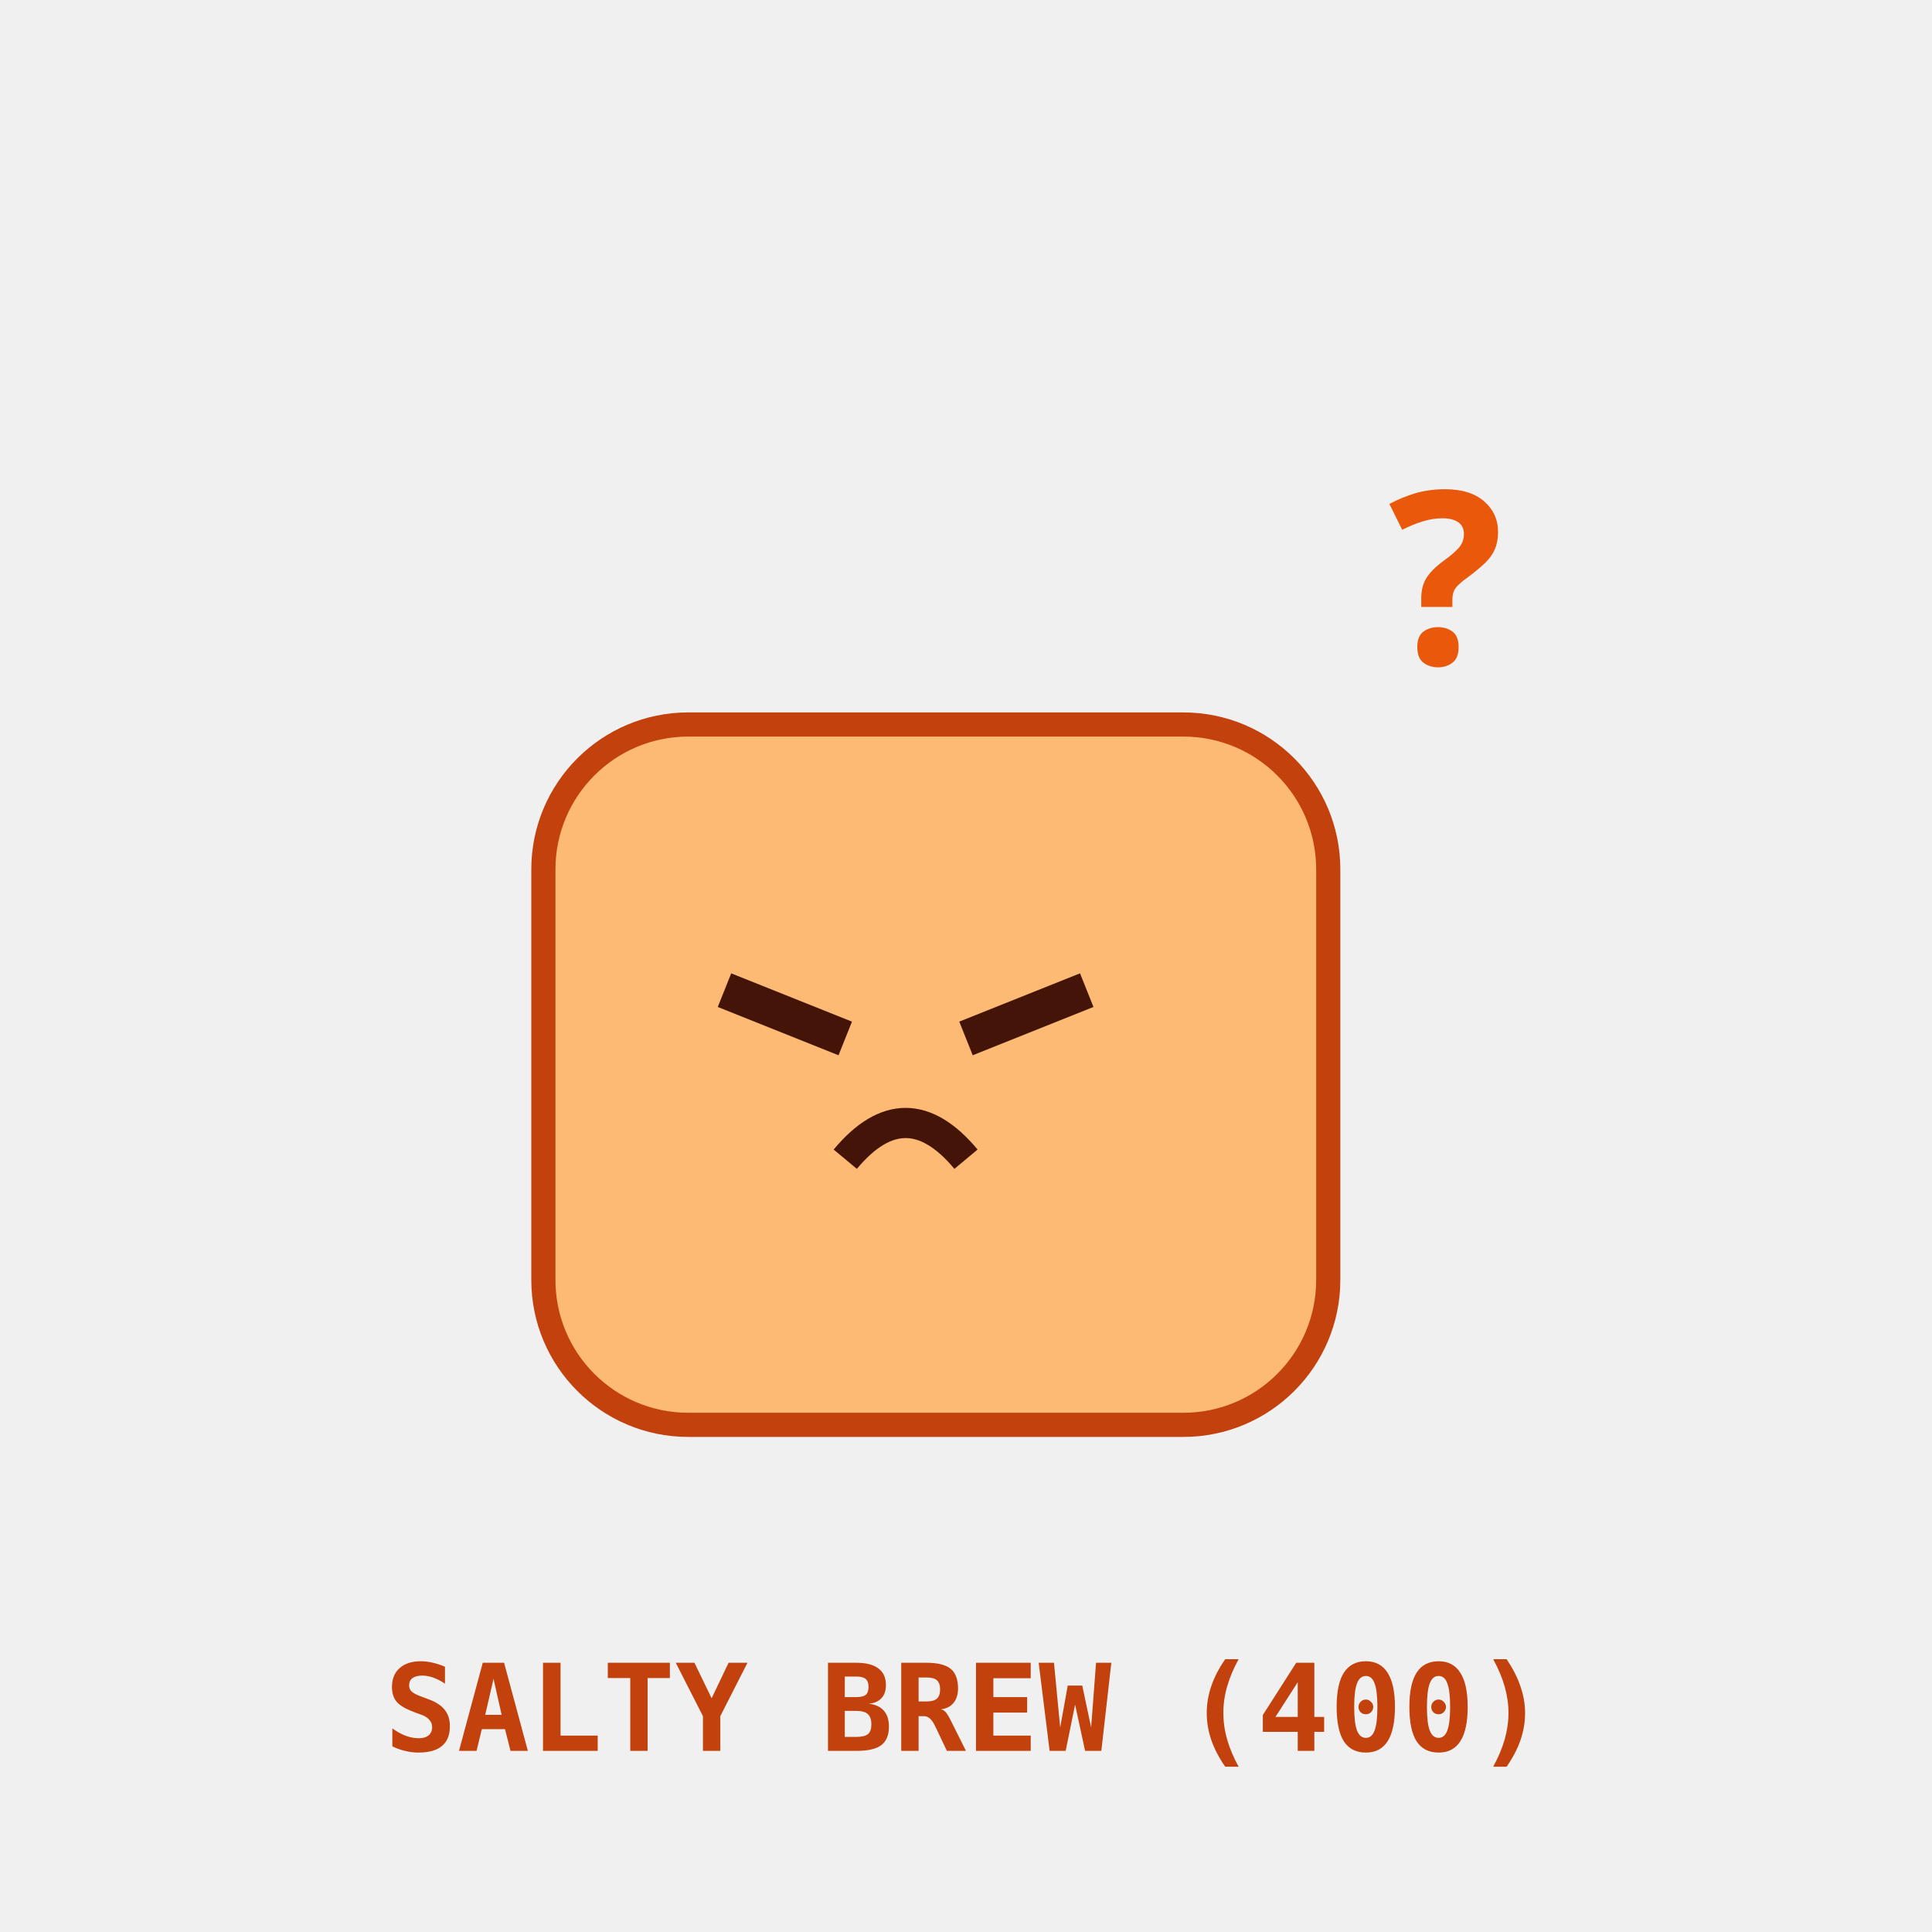
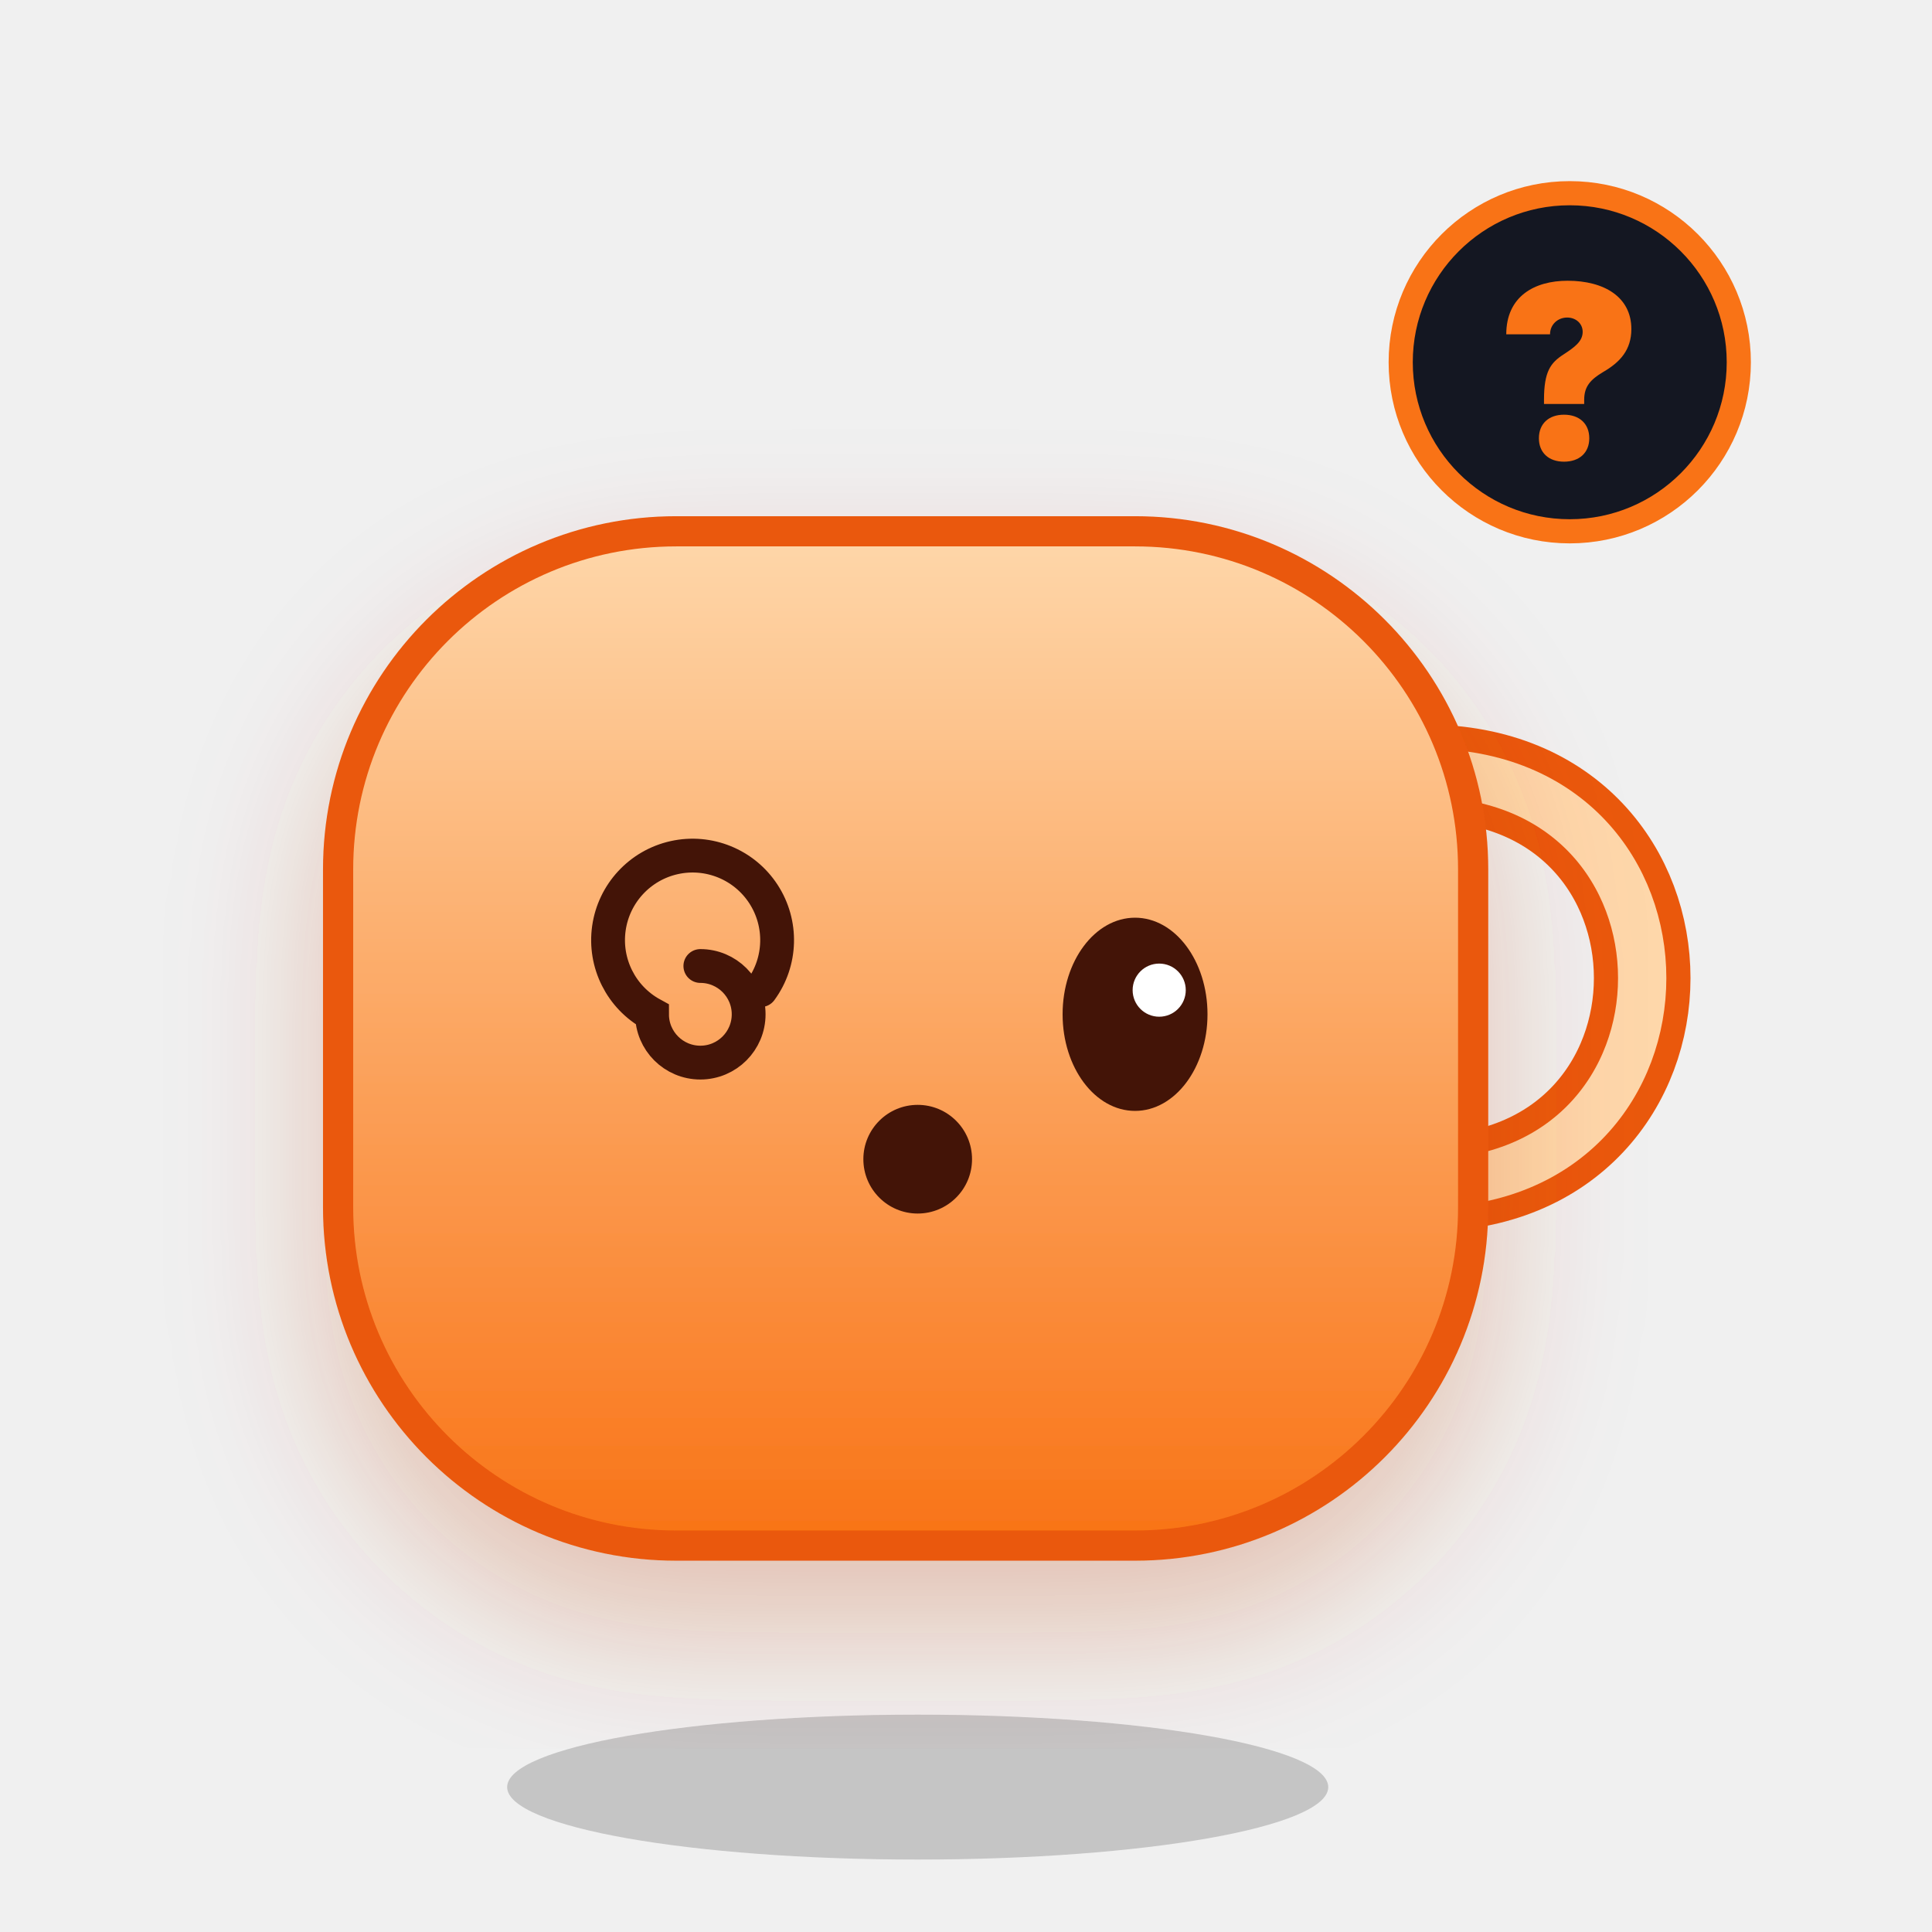
<svg xmlns="http://www.w3.org/2000/svg" viewBox="0 0 160 160" width="100%" height="100%">
-   <rect x="45" y="60" width="65" height="58" rx="12" fill="#fdba74" stroke="#c2410c" stroke-width="2" />
-   <line x1="60" y1="82" x2="70" y2="86" stroke="#431407" stroke-width="3" />
-   <line x1="90" y1="82" x2="80" y2="86" stroke="#431407" stroke-width="3" />
-   <path d="M 70 96 Q 75 90 80 96" fill="none" stroke="#431407" stroke-width="2.5" />
-   <text x="115" y="55" font-family="sans-serif" font-size="20" font-weight="900" fill="#ea580c">?</text>
-   <text x="80" y="145" font-family="monospace" font-size="10" font-weight="bold" fill="#c2410c" text-anchor="middle">SALTY BREW (400)</text>
+   <defs>
+     <linearGradient id="mug-grad" x1="0%" y1="0%" x2="0%" y2="100%">
+       <stop offset="0%" stop-color="#fed7aa" />
+       <stop offset="100%" stop-color="#f97316" />
+     </linearGradient>
+     <filter id="mug-glow" x="-20%" y="-20%" width="140%" height="140%">
+       <feDropShadow dx="0" dy="6" stdDeviation="6" flood-color="#c2410c" flood-opacity="0.25" />
+     </filter>
+   </defs>
+   <style>
+     @keyframes tiltMug {
+       0%, 100% { transform: rotate(0deg); }
+       50% { transform: rotate(-16deg); }
+     }
+     @keyframes qmarkBob {
+       0%, 100% { transform: translateY(0); }
+       50% { transform: translateY(-7px) rotate(4deg); }
+     }
+     .head-tilt { animation: tiltMug 2.6s ease-in-out infinite; transform-origin: 80px 145px; }
+     .qmark-box { animation: qmarkBob 2s ease-in-out infinite; transform-origin: 130px 30px; }
+   </style>
+   <ellipse cx="76" cy="148" rx="34" ry="6" fill="#000000" opacity="0.18" />
+   <g class="qmark-box">
+     <ellipse cx="130" cy="30" rx="14" ry="14" fill="#141722" stroke="#f97316" stroke-width="2" />
+     <text x="130" y="38" font-family="-apple-system, sans-serif" font-size="20" font-weight="900" fill="#f97316" text-anchor="middle">?</text>
+   </g>
+   <g class="head-tilt">
+     <path d="M 118 64 C 142 64 142 98 118 98" fill="none" stroke="#ea580c" stroke-width="8" stroke-linecap="round" />
+     <path d="M 118 64 C 142 64 142 98 118 98" fill="none" stroke="#fed7aa" stroke-width="4" stroke-linecap="round" />
+     <rect x="28" y="44" width="94" height="84" rx="28" fill="url(#mug-grad)" stroke="#ea580c" stroke-width="2.5" filter="url(#mug-glow)" />
+     <path d="M 58 80 A 4 4 0 1 1 54 84 A 7 7 0 1 1 63 82" fill="none" stroke="#431407" stroke-width="2.8" stroke-linecap="round" />
+     <ellipse cx="94" cy="84" rx="6" ry="8" fill="#431407" />
+     <circle cx="96" cy="82" r="2.2" fill="#ffffff" />
+     <circle cx="76" cy="96" r="4.5" fill="#431407" />
+   </g>
</svg>
